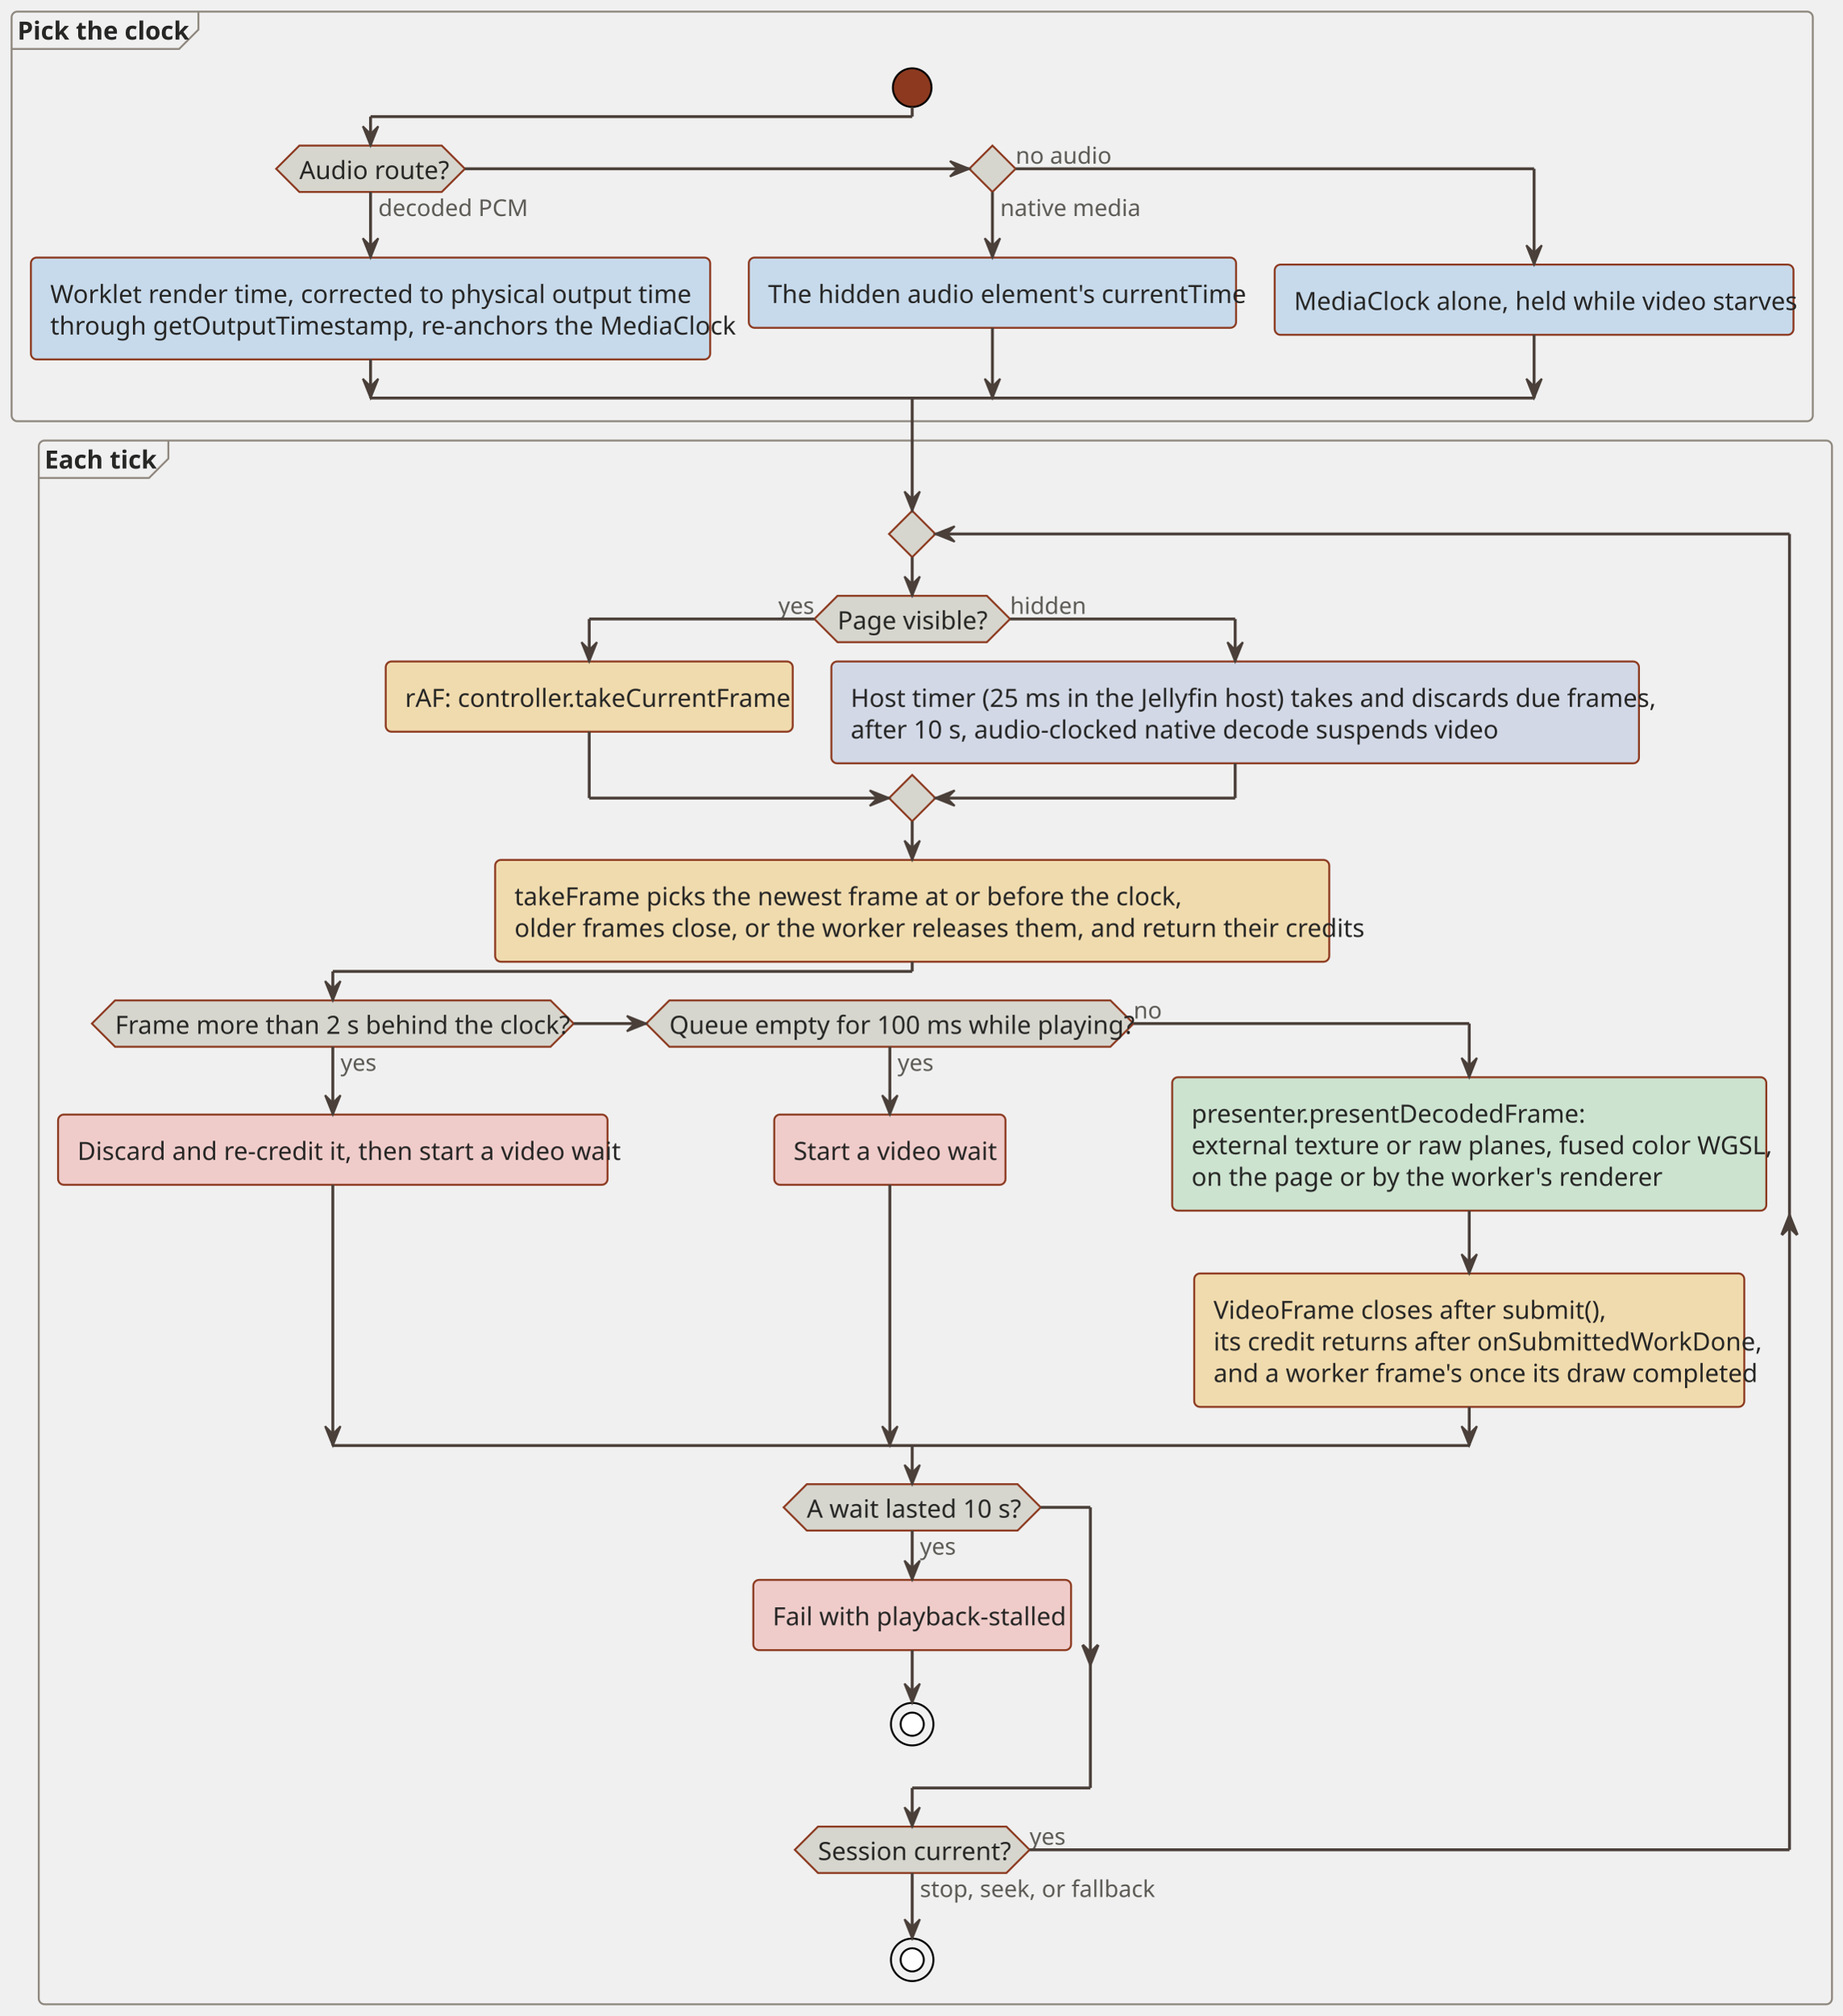
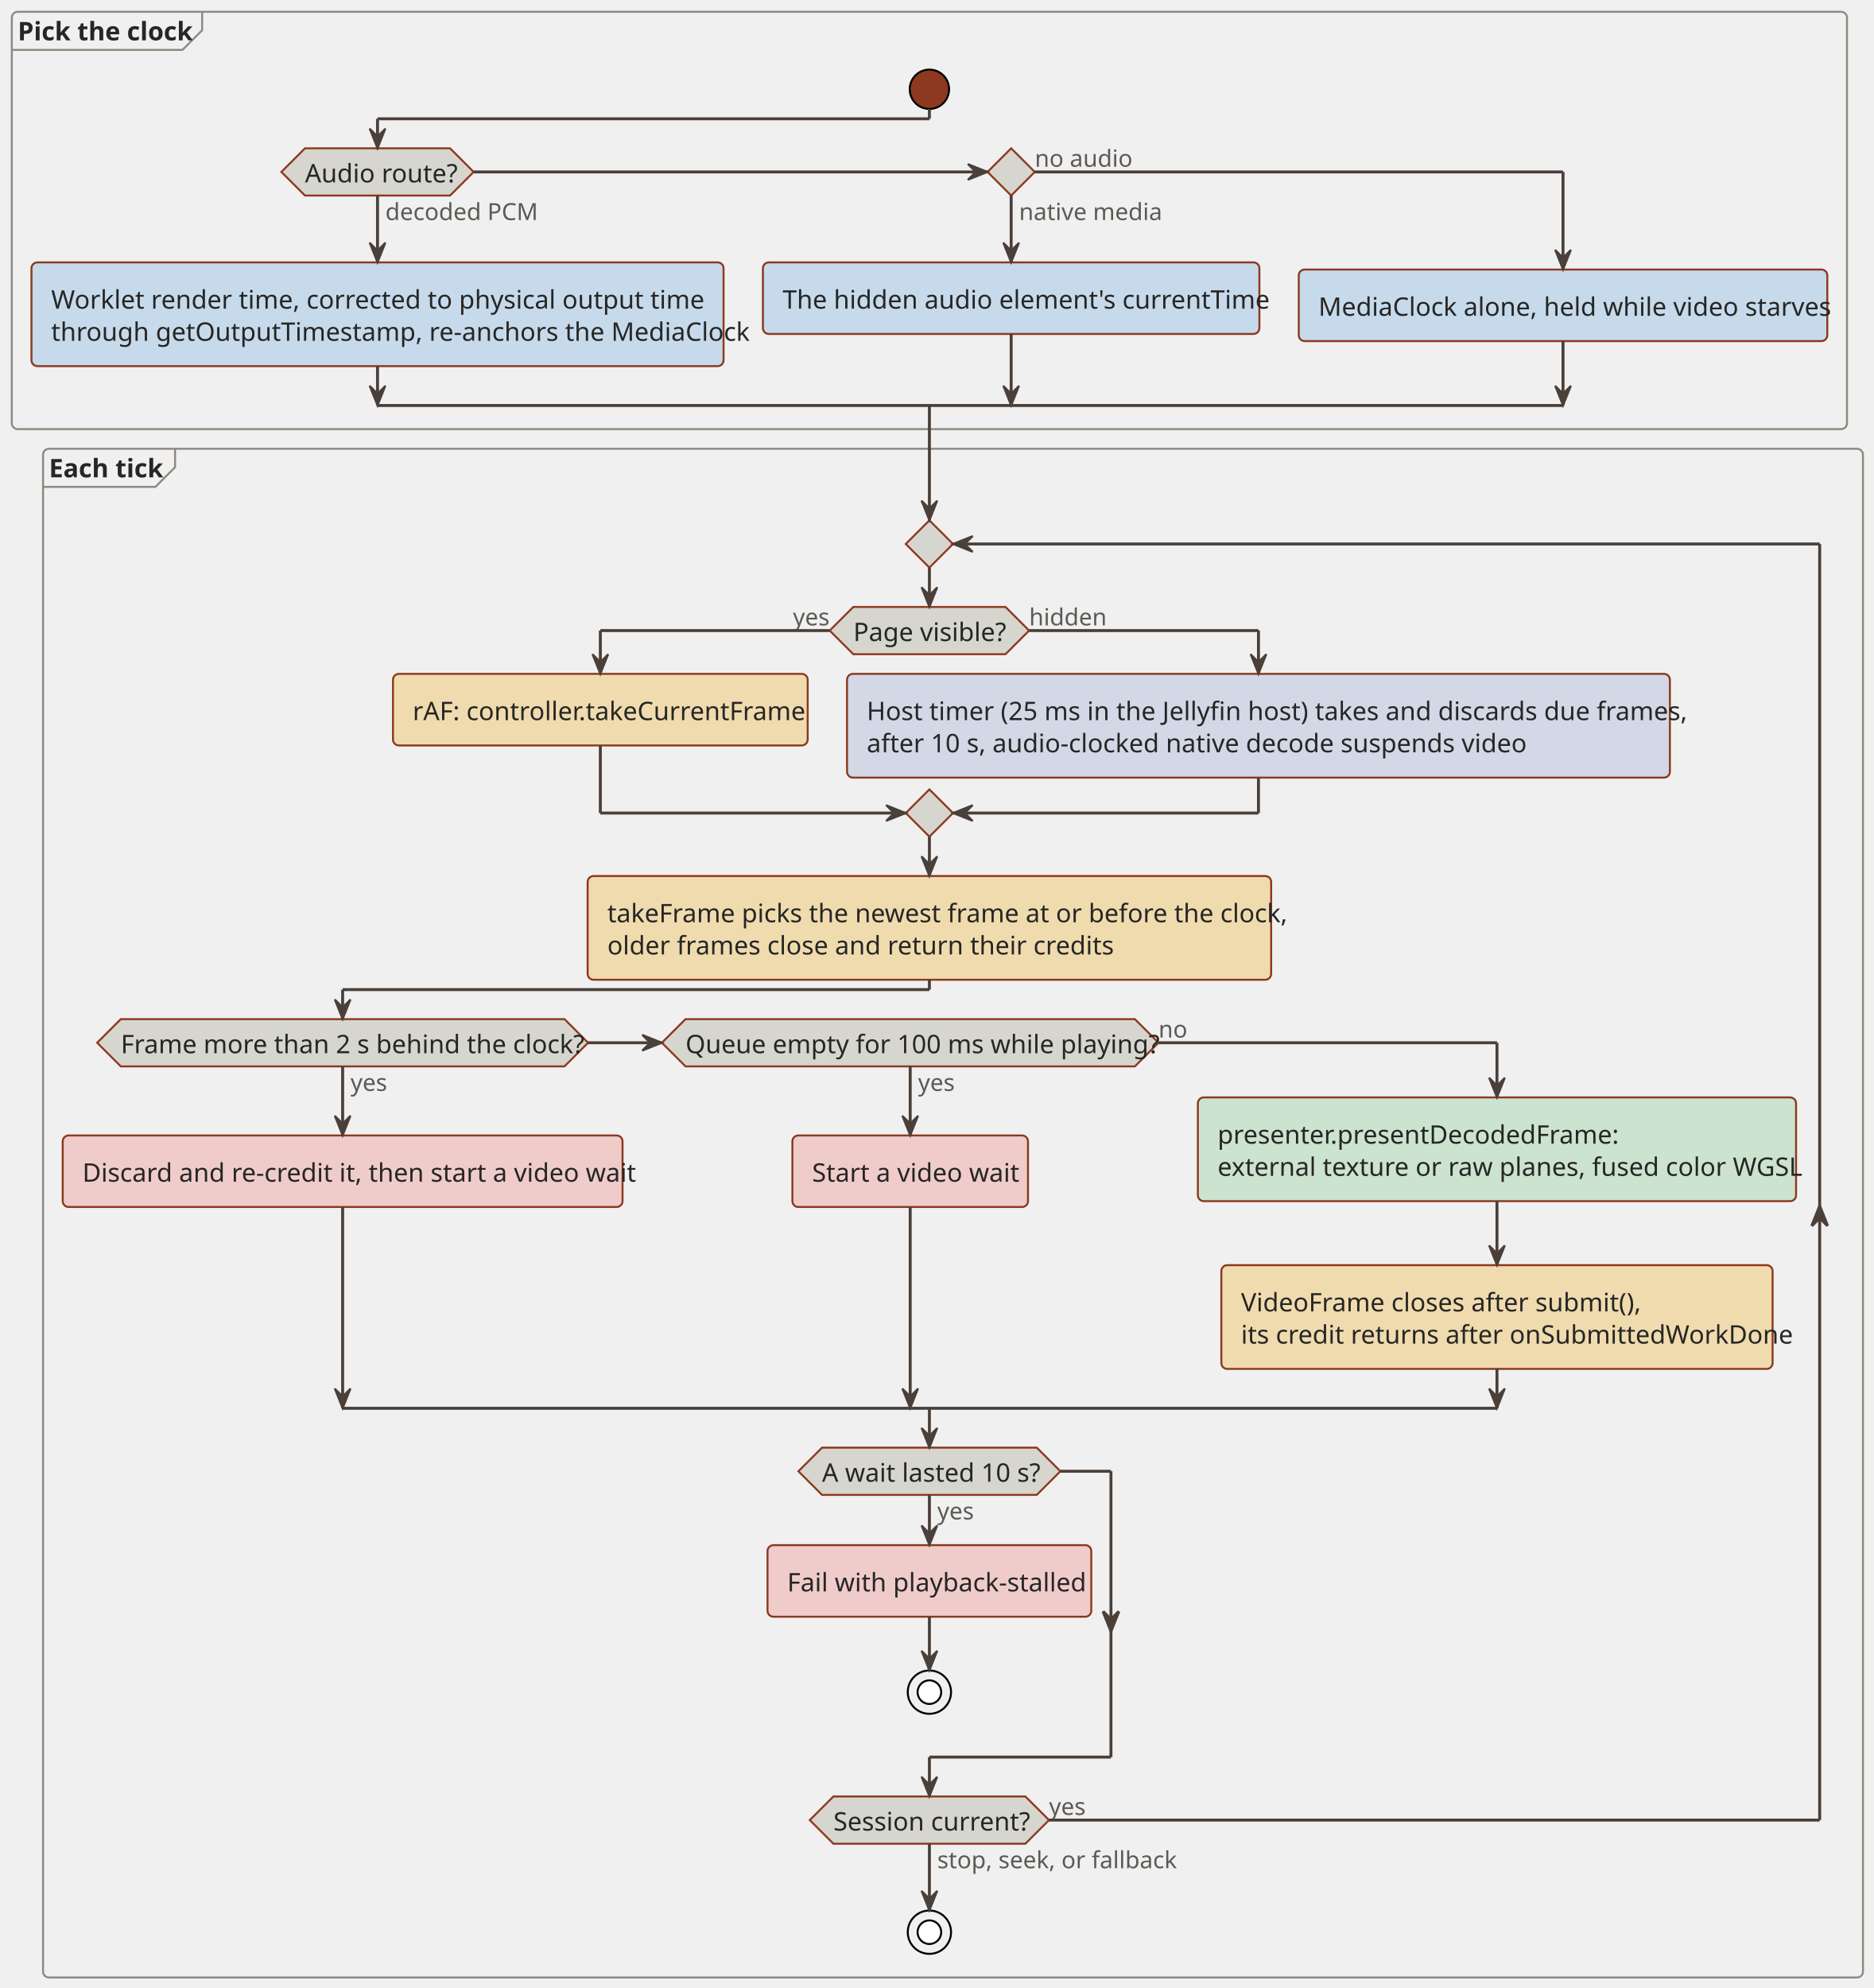
- <svg xmlns="http://www.w3.org/2000/svg" contentStyleType="text/css" data-diagram-type="ACTIVITY" height="1043px" preserveAspectRatio="none" style="width:954px;height:1043px;" version="1.1" viewBox="0 0 954 1043" width="954px" zoomAndPan="magnify">
+ <svg xmlns="http://www.w3.org/2000/svg" contentStyleType="text/css" data-diagram-type="ACTIVITY" height="1010px" preserveAspectRatio="none" style="width:952px;height:1010px;" version="1.1" viewBox="0 0 952 1010" width="952px" zoomAndPan="magnify">
  <defs />
  <g>
    <rect fill="none" height="212.012" rx="3" ry="3" style="stroke:#8F887F;stroke-width:1;" width="932.506" x="6" y="6" />
    <path d="M102.709,6 L102.709,15.352 L92.709,25.352 L6,25.352" fill="none" style="stroke:#8F887F;stroke-width:1;" />
    <text fill="#262625" font-family="sans-serif" font-size="13" font-weight="bold" lengthAdjust="spacing" textLength="86.709" x="9" y="20.495">Pick the clock</text>
    <ellipse cx="472.253" cy="45.352" fill="#8C391F" rx="10" ry="10" style="stroke:#000000;stroke-width:1;" />
    <polygon fill="#D6D6CE" points="154.969,75.352,228.69,75.352,240.69,87.352,228.69,99.352,154.969,99.352,142.969,87.352,154.969,75.352" style="stroke:#8C391F;stroke-width:1;" />
    <text fill="#5C5A55" font-family="sans-serif" font-size="12" lengthAdjust="spacing" textLength="76.043" x="195.829" y="111.809">decoded PCM</text>
    <text fill="#262625" font-family="sans-serif" font-size="13" lengthAdjust="spacing" textLength="73.722" x="154.969" y="92.671">Audio route?</text>
    <rect fill="#C7DAEB" height="52.703" rx="3" ry="3" style="stroke:#8C391F;stroke-width:1;" width="351.659" x="16" y="133.309" />
    <text fill="#262625" font-family="sans-serif" font-size="13" lengthAdjust="spacing" textLength="307.791" x="26" y="156.804">Worklet render time, corrected to physical output time</text>
    <text fill="#262625" font-family="sans-serif" font-size="13" lengthAdjust="spacing" textLength="331.659" x="26" y="173.155">through getOutputTimestamp, re-anchors the MediaClock</text>
    <polygon fill="#D6D6CE" points="513.795,75.352,513.795,75.352,525.795,87.352,513.795,99.352,513.795,99.352,501.795,87.352,513.795,75.352" style="stroke:#8C391F;stroke-width:1;" />
    <text fill="#5C5A55" font-family="sans-serif" font-size="12" lengthAdjust="spacing" textLength="68.039" x="517.795" y="111.809">native media</text>
    <text fill="#5C5A55" font-family="sans-serif" font-size="12" lengthAdjust="spacing" textLength="46.043" x="525.795" y="84.715">no audio</text>
    <rect fill="#C7DAEB" height="36.352" rx="3" ry="3" style="stroke:#8C391F;stroke-width:1;" width="252.273" x="387.659" y="133.309" />
    <text fill="#262625" font-family="sans-serif" font-size="13" lengthAdjust="spacing" textLength="232.273" x="397.659" y="156.804">The hidden audio element's currentTime</text>
    <rect fill="#C7DAEB" height="36.352" rx="3" ry="3" style="stroke:#8C391F;stroke-width:1;" width="268.574" x="659.932" y="136.938" />
    <text fill="#262625" font-family="sans-serif" font-size="13" lengthAdjust="spacing" textLength="248.574" x="669.932" y="160.433">MediaClock alone, held while video starves</text>
-     <rect fill="none" height="809.34" rx="3" ry="3" style="stroke:#8F887F;stroke-width:1;" width="928.368" x="20.069" y="228.012" />
-     <path d="M87.154,228.012 L87.154,237.363 L77.154,247.363 L20.069,247.363" fill="none" style="stroke:#8F887F;stroke-width:1;" />
-     <text fill="#262625" font-family="sans-serif" font-size="13" font-weight="bold" lengthAdjust="spacing" textLength="57.084" x="23.069" y="242.507">Each tick</text>
+     <rect fill="none" height="776.637" rx="3" ry="3" style="stroke:#8F887F;stroke-width:1;" width="924.756" x="21.875" y="228.012" />
+     <path d="M88.96,228.012 L88.96,237.363 L78.96,247.363 L21.875,247.363" fill="none" style="stroke:#8F887F;stroke-width:1;" />
+     <text fill="#262625" font-family="sans-serif" font-size="13" font-weight="bold" lengthAdjust="spacing" textLength="57.084" x="24.875" y="242.507">Each tick</text>
    <polygon fill="#D6D6CE" points="433.59,308.363,510.917,308.363,522.917,320.363,510.917,332.363,433.59,332.363,421.59,320.363,433.59,308.363" style="stroke:#8C391F;stroke-width:1;" />
    <text fill="#262625" font-family="sans-serif" font-size="13" lengthAdjust="spacing" textLength="77.327" x="433.59" y="325.683">Page visible?</text>
    <text fill="#5C5A55" font-family="sans-serif" font-size="12" lengthAdjust="spacing" textLength="18.674" x="402.916" y="317.727">yes</text>
    <text fill="#5C5A55" font-family="sans-serif" font-size="12" lengthAdjust="spacing" textLength="36.035" x="522.917" y="317.727">hidden</text>
    <rect fill="#F0DBAE" height="36.352" rx="3" ry="3" style="stroke:#8C391F;stroke-width:1;" width="210.722" x="199.685" y="342.363" />
    <text fill="#262625" font-family="sans-serif" font-size="13" lengthAdjust="spacing" textLength="190.722" x="209.685" y="365.858">rAF: controller.takeCurrentFrame</text>
    <rect fill="#D2D8E6" height="52.703" rx="3" ry="3" style="stroke:#8C391F;stroke-width:1;" width="418.106" x="430.407" y="342.363" />
    <text fill="#262625" font-family="sans-serif" font-size="13" lengthAdjust="spacing" textLength="398.106" x="440.407" y="365.858">Host timer (25 ms in the Jellyfin host) takes and discards due frames,</text>
    <text fill="#262625" font-family="sans-serif" font-size="13" lengthAdjust="spacing" textLength="320.15" x="440.407" y="382.21">after 10 s, audio-clocked native decode suspends video</text>
    <polygon fill="#D6D6CE" points="472.253,401.066,484.253,413.066,472.253,425.066,460.253,413.066,472.253,401.066" style="stroke:#8C391F;stroke-width:1;" />
-     <rect fill="#F0DBAE" height="52.703" rx="3" ry="3" style="stroke:#8C391F;stroke-width:1;" width="431.842" x="256.332" y="445.066" />
-     <text fill="#262625" font-family="sans-serif" font-size="13" lengthAdjust="spacing" textLength="327.31" x="266.332" y="468.562">takeFrame picks the newest frame at or before the clock,</text>
-     <text fill="#262625" font-family="sans-serif" font-size="13" lengthAdjust="spacing" textLength="411.842" x="266.332" y="484.913">older frames close, or the worker releases them, and return their credits</text>
-     <polygon fill="#D6D6CE" points="59.569,517.769,285.019,517.769,297.019,529.769,285.019,541.769,59.569,541.769,47.569,529.769,59.569,517.769" style="stroke:#8C391F;stroke-width:1;" />
-     <text fill="#5C5A55" font-family="sans-serif" font-size="12" lengthAdjust="spacing" textLength="18.674" x="176.294" y="554.227">yes</text>
-     <text fill="#262625" font-family="sans-serif" font-size="13" lengthAdjust="spacing" textLength="225.45" x="59.569" y="535.089">Frame more than 2 s behind the clock?</text>
-     <rect fill="#EFCCCA" height="36.352" rx="3" ry="3" style="stroke:#8C391F;stroke-width:1;" width="284.45" x="30.069" y="576.863" />
-     <text fill="#262625" font-family="sans-serif" font-size="13" lengthAdjust="spacing" textLength="264.45" x="40.069" y="600.358">Discard and re-credit it, then start a video wait</text>
-     <polygon fill="#D6D6CE" points="346.519,517.769,574.863,517.769,586.863,529.769,574.863,541.769,346.519,541.769,334.519,529.769,346.519,517.769" style="stroke:#8C391F;stroke-width:1;" />
-     <text fill="#5C5A55" font-family="sans-serif" font-size="12" lengthAdjust="spacing" textLength="18.674" x="464.691" y="554.227">yes</text>
-     <text fill="#262625" font-family="sans-serif" font-size="13" lengthAdjust="spacing" textLength="228.344" x="346.519" y="535.089">Queue empty for 100 ms while playing?</text>
-     <text fill="#5C5A55" font-family="sans-serif" font-size="12" lengthAdjust="spacing" textLength="13.348" x="586.863" y="527.133">no</text>
-     <rect fill="#EFCCCA" height="36.352" rx="3" ry="3" style="stroke:#8C391F;stroke-width:1;" width="119.715" x="400.833" y="576.863" />
-     <text fill="#262625" font-family="sans-serif" font-size="13" lengthAdjust="spacing" textLength="99.715" x="410.833" y="600.358">Start a video wait</text>
-     <rect fill="#CCE3CF" height="69.055" rx="3" ry="3" style="stroke:#8C391F;stroke-width:1;" width="307.574" x="606.863" y="557.543" />
-     <text fill="#262625" font-family="sans-serif" font-size="13" lengthAdjust="spacing" textLength="195.102" x="616.863" y="581.038">presenter.presentDecodedFrame:</text>
-     <text fill="#262625" font-family="sans-serif" font-size="13" lengthAdjust="spacing" textLength="287.574" x="616.863" y="597.39">external texture or raw planes, fused color WGSL,</text>
-     <text fill="#262625" font-family="sans-serif" font-size="13" lengthAdjust="spacing" textLength="227.221" x="616.863" y="613.741">on the page or by the worker's renderer</text>
-     <rect fill="#F0DBAE" height="69.055" rx="3" ry="3" style="stroke:#8C391F;stroke-width:1;" width="284.767" x="618.267" y="659.117" />
-     <text fill="#262625" font-family="sans-serif" font-size="13" lengthAdjust="spacing" textLength="195.064" x="628.267" y="682.612">VideoFrame closes after submit(),</text>
-     <text fill="#262625" font-family="sans-serif" font-size="13" lengthAdjust="spacing" textLength="263.72" x="628.267" y="698.964">its credit returns after onSubmittedWorkDone,</text>
-     <text fill="#262625" font-family="sans-serif" font-size="13" lengthAdjust="spacing" textLength="264.767" x="628.267" y="715.315">and a worker frame's once its draw completed</text>
-     <rect fill="#EFCCCA" height="36.352" rx="3" ry="3" style="stroke:#8C391F;stroke-width:1;" width="164.504" x="390.001" y="817.719" />
-     <text fill="#262625" font-family="sans-serif" font-size="13" lengthAdjust="spacing" textLength="144.504" x="400.001" y="841.214">Fail with playback-stalled</text>
-     <ellipse cx="472.253" cy="892.394" fill="none" rx="11" ry="11" style="stroke:#000000;stroke-width:1;" />
-     <ellipse cx="472.253" cy="892.394" fill="#FFFFFF" rx="6" ry="6" style="stroke:#000000;stroke-width:1;" />
-     <polygon fill="#D6D6CE" points="417.695,768.172,526.811,768.172,538.811,780.172,526.811,792.172,417.695,792.172,405.695,780.172,417.695,768.172" style="stroke:#8C391F;stroke-width:1;" />
-     <text fill="#5C5A55" font-family="sans-serif" font-size="12" lengthAdjust="spacing" textLength="18.674" x="476.253" y="804.629">yes</text>
-     <text fill="#262625" font-family="sans-serif" font-size="13" lengthAdjust="spacing" textLength="109.116" x="417.695" y="785.491">A wait lasted 10 s?</text>
+     <rect fill="#F0DBAE" height="52.703" rx="3" ry="3" style="stroke:#8C391F;stroke-width:1;" width="347.31" x="298.598" y="445.066" />
+     <text fill="#262625" font-family="sans-serif" font-size="13" lengthAdjust="spacing" textLength="327.31" x="308.598" y="468.562">takeFrame picks the newest frame at or before the clock,</text>
+     <text fill="#262625" font-family="sans-serif" font-size="13" lengthAdjust="spacing" textLength="239.884" x="308.598" y="484.913">older frames close and return their credits</text>
+     <polygon fill="#D6D6CE" points="61.375,517.769,286.825,517.769,298.825,529.769,286.825,541.769,61.375,541.769,49.375,529.769,61.375,517.769" style="stroke:#8C391F;stroke-width:1;" />
+     <text fill="#5C5A55" font-family="sans-serif" font-size="12" lengthAdjust="spacing" textLength="18.674" x="178.1" y="554.227">yes</text>
+     <text fill="#262625" font-family="sans-serif" font-size="13" lengthAdjust="spacing" textLength="225.45" x="61.375" y="535.089">Frame more than 2 s behind the clock?</text>
+     <rect fill="#EFCCCA" height="36.352" rx="3" ry="3" style="stroke:#8C391F;stroke-width:1;" width="284.45" x="31.875" y="576.863" />
+     <text fill="#262625" font-family="sans-serif" font-size="13" lengthAdjust="spacing" textLength="264.45" x="41.875" y="600.358">Discard and re-credit it, then start a video wait</text>
+     <polygon fill="#D6D6CE" points="348.325,517.769,576.669,517.769,588.669,529.769,576.669,541.769,348.325,541.769,336.325,529.769,348.325,517.769" style="stroke:#8C391F;stroke-width:1;" />
+     <text fill="#5C5A55" font-family="sans-serif" font-size="12" lengthAdjust="spacing" textLength="18.674" x="466.497" y="554.227">yes</text>
+     <text fill="#262625" font-family="sans-serif" font-size="13" lengthAdjust="spacing" textLength="228.344" x="348.325" y="535.089">Queue empty for 100 ms while playing?</text>
+     <text fill="#5C5A55" font-family="sans-serif" font-size="12" lengthAdjust="spacing" textLength="13.348" x="588.669" y="527.133">no</text>
+     <rect fill="#EFCCCA" height="36.352" rx="3" ry="3" style="stroke:#8C391F;stroke-width:1;" width="119.715" x="402.639" y="576.863" />
+     <text fill="#262625" font-family="sans-serif" font-size="13" lengthAdjust="spacing" textLength="99.715" x="412.639" y="600.358">Start a video wait</text>
+     <rect fill="#CCE3CF" height="52.703" rx="3" ry="3" style="stroke:#8C391F;stroke-width:1;" width="303.962" x="608.669" y="557.543" />
+     <text fill="#262625" font-family="sans-serif" font-size="13" lengthAdjust="spacing" textLength="195.102" x="618.669" y="581.038">presenter.presentDecodedFrame:</text>
+     <text fill="#262625" font-family="sans-serif" font-size="13" lengthAdjust="spacing" textLength="283.962" x="618.669" y="597.39">external texture or raw planes, fused color WGSL</text>
+     <rect fill="#F0DBAE" height="52.703" rx="3" ry="3" style="stroke:#8C391F;stroke-width:1;" width="280.108" x="620.596" y="642.766" />
+     <text fill="#262625" font-family="sans-serif" font-size="13" lengthAdjust="spacing" textLength="195.064" x="630.596" y="666.261">VideoFrame closes after submit(),</text>
+     <text fill="#262625" font-family="sans-serif" font-size="13" lengthAdjust="spacing" textLength="260.108" x="630.596" y="682.612">its credit returns after onSubmittedWorkDone</text>
+     <rect fill="#EFCCCA" height="36.352" rx="3" ry="3" style="stroke:#8C391F;stroke-width:1;" width="164.504" x="390.001" y="785.016" />
+     <text fill="#262625" font-family="sans-serif" font-size="13" lengthAdjust="spacing" textLength="144.504" x="400.001" y="808.511">Fail with playback-stalled</text>
+     <ellipse cx="472.253" cy="859.691" fill="none" rx="11" ry="11" style="stroke:#000000;stroke-width:1;" />
+     <ellipse cx="472.253" cy="859.691" fill="#FFFFFF" rx="6" ry="6" style="stroke:#000000;stroke-width:1;" />
+     <polygon fill="#D6D6CE" points="417.695,735.469,526.811,735.469,538.811,747.469,526.811,759.469,417.695,759.469,405.695,747.469,417.695,735.469" style="stroke:#8C391F;stroke-width:1;" />
+     <text fill="#5C5A55" font-family="sans-serif" font-size="12" lengthAdjust="spacing" textLength="18.674" x="476.253" y="771.926">yes</text>
+     <text fill="#262625" font-family="sans-serif" font-size="13" lengthAdjust="spacing" textLength="109.116" x="417.695" y="752.788">A wait lasted 10 s?</text>
    <polygon fill="#D6D6CE" points="472.253,264.363,484.253,276.363,472.253,288.363,460.253,276.363,472.253,264.363" style="stroke:#8C391F;stroke-width:1;" />
-     <polygon fill="#D6D6CE" points="423.478,945.394,521.029,945.394,533.029,957.394,521.029,969.394,423.478,969.394,411.478,957.394,423.478,945.394" style="stroke:#8C391F;stroke-width:1;" />
-     <text fill="#5C5A55" font-family="sans-serif" font-size="12" lengthAdjust="spacing" textLength="116.057" x="476.253" y="981.852">stop, seek, or fallback</text>
-     <text fill="#262625" font-family="sans-serif" font-size="13" lengthAdjust="spacing" textLength="97.551" x="423.478" y="962.714">Session current?</text>
-     <text fill="#5C5A55" font-family="sans-serif" font-size="12" lengthAdjust="spacing" textLength="18.674" x="533.029" y="954.758">yes</text>
-     <ellipse cx="472.253" cy="1014.352" fill="none" rx="11" ry="11" style="stroke:#000000;stroke-width:1;" />
-     <ellipse cx="472.253" cy="1014.352" fill="#FFFFFF" rx="6" ry="6" style="stroke:#000000;stroke-width:1;" />
+     <polygon fill="#D6D6CE" points="423.478,912.691,521.029,912.691,533.029,924.691,521.029,936.691,423.478,936.691,411.478,924.691,423.478,912.691" style="stroke:#8C391F;stroke-width:1;" />
+     <text fill="#5C5A55" font-family="sans-serif" font-size="12" lengthAdjust="spacing" textLength="116.057" x="476.253" y="949.148">stop, seek, or fallback</text>
+     <text fill="#262625" font-family="sans-serif" font-size="13" lengthAdjust="spacing" textLength="97.551" x="423.478" y="930.011">Session current?</text>
+     <text fill="#5C5A55" font-family="sans-serif" font-size="12" lengthAdjust="spacing" textLength="18.674" x="533.029" y="922.055">yes</text>
+     <ellipse cx="472.253" cy="981.648" fill="none" rx="11" ry="11" style="stroke:#000000;stroke-width:1;" />
+     <ellipse cx="472.253" cy="981.648" fill="#FFFFFF" rx="6" ry="6" style="stroke:#000000;stroke-width:1;" />
    <line style="stroke:#4A3F39;stroke-width:1.5;" x1="191.829" x2="191.829" y1="99.352" y2="133.309" />
    <polygon fill="#4A3F39" points="187.829,123.309,191.829,133.309,195.829,123.309,191.829,127.309" style="stroke:#4A3F39;stroke-width:1;" />
    <line style="stroke:#4A3F39;stroke-width:1.5;" x1="191.829" x2="191.829" y1="186.012" y2="206.012" />
    <polygon fill="#4A3F39" points="187.829,196.012,191.829,206.012,195.829,196.012,191.829,200.012" style="stroke:#4A3F39;stroke-width:1;" />
    <line style="stroke:#4A3F39;stroke-width:1.5;" x1="513.795" x2="513.795" y1="99.352" y2="133.309" />
    <polygon fill="#4A3F39" points="509.795,123.309,513.795,133.309,517.795,123.309,513.795,127.309" style="stroke:#4A3F39;stroke-width:1;" />
    <line style="stroke:#4A3F39;stroke-width:1.5;" x1="513.795" x2="513.795" y1="169.66" y2="206.012" />
    <polygon fill="#4A3F39" points="509.795,196.012,513.795,206.012,517.795,196.012,513.795,200.012" style="stroke:#4A3F39;stroke-width:1;" />
    <line style="stroke:#4A3F39;stroke-width:1.5;" x1="240.69" x2="501.795" y1="87.352" y2="87.352" />
    <polygon fill="#4A3F39" points="491.795,83.352,501.795,87.352,491.795,91.352,495.795,87.352" style="stroke:#4A3F39;stroke-width:1;" />
    <line style="stroke:#4A3F39;stroke-width:1.5;" x1="472.253" x2="472.253" y1="55.352" y2="60.352" />
    <line style="stroke:#4A3F39;stroke-width:1.5;" x1="472.253" x2="191.829" y1="60.352" y2="60.352" />
    <line style="stroke:#4A3F39;stroke-width:1.5;" x1="191.829" x2="191.829" y1="60.352" y2="75.352" />
    <polygon fill="#4A3F39" points="187.829,65.352,191.829,75.352,195.829,65.352,191.829,69.352" style="stroke:#4A3F39;stroke-width:1;" />
    <line style="stroke:#4A3F39;stroke-width:1.5;" x1="525.795" x2="794.219" y1="87.352" y2="87.352" />
    <line style="stroke:#4A3F39;stroke-width:1.5;" x1="794.219" x2="794.219" y1="87.352" y2="136.938" />
    <polygon fill="#4A3F39" points="790.219,126.938,794.219,136.938,798.219,126.938,794.219,130.938" style="stroke:#4A3F39;stroke-width:1;" />
    <line style="stroke:#4A3F39;stroke-width:1.5;" x1="794.219" x2="794.219" y1="173.289" y2="206.012" />
    <polygon fill="#4A3F39" points="790.219,196.012,794.219,206.012,798.219,196.012,794.219,200.012" style="stroke:#4A3F39;stroke-width:1;" />
    <line style="stroke:#4A3F39;stroke-width:1.5;" x1="191.829" x2="794.219" y1="206.012" y2="206.012" />
    <line style="stroke:#4A3F39;stroke-width:1.5;" x1="421.59" x2="305.046" y1="320.363" y2="320.363" />
    <line style="stroke:#4A3F39;stroke-width:1.5;" x1="305.046" x2="305.046" y1="320.363" y2="342.363" />
    <polygon fill="#4A3F39" points="301.046,332.363,305.046,342.363,309.046,332.363,305.046,336.363" style="stroke:#4A3F39;stroke-width:1;" />
    <line style="stroke:#4A3F39;stroke-width:1.5;" x1="522.917" x2="639.46" y1="320.363" y2="320.363" />
    <line style="stroke:#4A3F39;stroke-width:1.5;" x1="639.46" x2="639.46" y1="320.363" y2="342.363" />
    <polygon fill="#4A3F39" points="635.46,332.363,639.46,342.363,643.46,332.363,639.46,336.363" style="stroke:#4A3F39;stroke-width:1;" />
    <line style="stroke:#4A3F39;stroke-width:1.5;" x1="305.046" x2="305.046" y1="378.715" y2="413.066" />
    <line style="stroke:#4A3F39;stroke-width:1.5;" x1="305.046" x2="460.253" y1="413.066" y2="413.066" />
    <polygon fill="#4A3F39" points="450.253,409.066,460.253,413.066,450.253,417.066,454.253,413.066" style="stroke:#4A3F39;stroke-width:1;" />
    <line style="stroke:#4A3F39;stroke-width:1.5;" x1="639.46" x2="639.46" y1="395.066" y2="413.066" />
    <line style="stroke:#4A3F39;stroke-width:1.5;" x1="639.46" x2="484.253" y1="413.066" y2="413.066" />
    <polygon fill="#4A3F39" points="494.253,409.066,484.253,413.066,494.253,417.066,490.253,413.066" style="stroke:#4A3F39;stroke-width:1;" />
    <line style="stroke:#4A3F39;stroke-width:1.5;" x1="472.253" x2="472.253" y1="425.066" y2="445.066" />
    <polygon fill="#4A3F39" points="468.253,435.066,472.253,445.066,476.253,435.066,472.253,439.066" style="stroke:#4A3F39;stroke-width:1;" />
-     <line style="stroke:#4A3F39;stroke-width:1.5;" x1="760.65" x2="760.65" y1="626.598" y2="659.117" />
-     <polygon fill="#4A3F39" points="756.65,649.117,760.65,659.117,764.65,649.117,760.65,653.117" style="stroke:#4A3F39;stroke-width:1;" />
-     <line style="stroke:#4A3F39;stroke-width:1.5;" x1="172.294" x2="172.294" y1="541.769" y2="576.863" />
-     <polygon fill="#4A3F39" points="168.294,566.863,172.294,576.863,176.294,566.863,172.294,570.863" style="stroke:#4A3F39;stroke-width:1;" />
-     <line style="stroke:#4A3F39;stroke-width:1.5;" x1="172.294" x2="172.294" y1="613.215" y2="748.172" />
-     <polygon fill="#4A3F39" points="168.294,738.172,172.294,748.172,176.294,738.172,172.294,742.172" style="stroke:#4A3F39;stroke-width:1;" />
-     <line style="stroke:#4A3F39;stroke-width:1.5;" x1="460.691" x2="460.691" y1="541.769" y2="576.863" />
-     <polygon fill="#4A3F39" points="456.691,566.863,460.691,576.863,464.691,566.863,460.691,570.863" style="stroke:#4A3F39;stroke-width:1;" />
-     <line style="stroke:#4A3F39;stroke-width:1.5;" x1="460.691" x2="460.691" y1="613.215" y2="748.172" />
-     <polygon fill="#4A3F39" points="456.691,738.172,460.691,748.172,464.691,738.172,460.691,742.172" style="stroke:#4A3F39;stroke-width:1;" />
-     <line style="stroke:#4A3F39;stroke-width:1.5;" x1="297.019" x2="334.519" y1="529.769" y2="529.769" />
-     <polygon fill="#4A3F39" points="324.519,525.769,334.519,529.769,324.519,533.769,328.519,529.769" style="stroke:#4A3F39;stroke-width:1;" />
+     <line style="stroke:#4A3F39;stroke-width:1.5;" x1="760.65" x2="760.65" y1="610.246" y2="642.766" />
+     <polygon fill="#4A3F39" points="756.65,632.766,760.65,642.766,764.65,632.766,760.65,636.766" style="stroke:#4A3F39;stroke-width:1;" />
+     <line style="stroke:#4A3F39;stroke-width:1.5;" x1="174.1" x2="174.1" y1="541.769" y2="576.863" />
+     <polygon fill="#4A3F39" points="170.1,566.863,174.1,576.863,178.1,566.863,174.1,570.863" style="stroke:#4A3F39;stroke-width:1;" />
+     <line style="stroke:#4A3F39;stroke-width:1.5;" x1="174.1" x2="174.1" y1="613.215" y2="715.469" />
+     <polygon fill="#4A3F39" points="170.1,705.469,174.1,715.469,178.1,705.469,174.1,709.469" style="stroke:#4A3F39;stroke-width:1;" />
+     <line style="stroke:#4A3F39;stroke-width:1.5;" x1="462.497" x2="462.497" y1="541.769" y2="576.863" />
+     <polygon fill="#4A3F39" points="458.497,566.863,462.497,576.863,466.497,566.863,462.497,570.863" style="stroke:#4A3F39;stroke-width:1;" />
+     <line style="stroke:#4A3F39;stroke-width:1.5;" x1="462.497" x2="462.497" y1="613.215" y2="715.469" />
+     <polygon fill="#4A3F39" points="458.497,705.469,462.497,715.469,466.497,705.469,462.497,709.469" style="stroke:#4A3F39;stroke-width:1;" />
+     <line style="stroke:#4A3F39;stroke-width:1.5;" x1="298.825" x2="336.325" y1="529.769" y2="529.769" />
+     <polygon fill="#4A3F39" points="326.325,525.769,336.325,529.769,326.325,533.769,330.325,529.769" style="stroke:#4A3F39;stroke-width:1;" />
    <line style="stroke:#4A3F39;stroke-width:1.5;" x1="472.253" x2="472.253" y1="497.769" y2="502.769" />
-     <line style="stroke:#4A3F39;stroke-width:1.5;" x1="472.253" x2="172.294" y1="502.769" y2="502.769" />
-     <line style="stroke:#4A3F39;stroke-width:1.5;" x1="172.294" x2="172.294" y1="502.769" y2="517.769" />
-     <polygon fill="#4A3F39" points="168.294,507.769,172.294,517.769,176.294,507.769,172.294,511.769" style="stroke:#4A3F39;stroke-width:1;" />
-     <line style="stroke:#4A3F39;stroke-width:1.5;" x1="586.863" x2="760.65" y1="529.769" y2="529.769" />
+     <line style="stroke:#4A3F39;stroke-width:1.5;" x1="472.253" x2="174.1" y1="502.769" y2="502.769" />
+     <line style="stroke:#4A3F39;stroke-width:1.5;" x1="174.1" x2="174.1" y1="502.769" y2="517.769" />
+     <polygon fill="#4A3F39" points="170.1,507.769,174.1,517.769,178.1,507.769,174.1,511.769" style="stroke:#4A3F39;stroke-width:1;" />
+     <line style="stroke:#4A3F39;stroke-width:1.5;" x1="588.669" x2="760.65" y1="529.769" y2="529.769" />
    <line style="stroke:#4A3F39;stroke-width:1.5;" x1="760.65" x2="760.65" y1="529.769" y2="557.543" />
    <polygon fill="#4A3F39" points="756.65,547.543,760.65,557.543,764.65,547.543,760.65,551.543" style="stroke:#4A3F39;stroke-width:1;" />
-     <line style="stroke:#4A3F39;stroke-width:1.5;" x1="760.65" x2="760.65" y1="728.172" y2="748.172" />
-     <polygon fill="#4A3F39" points="756.65,738.172,760.65,748.172,764.65,738.172,760.65,742.172" style="stroke:#4A3F39;stroke-width:1;" />
-     <line style="stroke:#4A3F39;stroke-width:1.5;" x1="172.294" x2="760.65" y1="748.172" y2="748.172" />
-     <line style="stroke:#4A3F39;stroke-width:1.5;" x1="472.253" x2="472.253" y1="854.07" y2="881.394" />
-     <polygon fill="#4A3F39" points="468.253,871.394,472.253,881.394,476.253,871.394,472.253,875.394" style="stroke:#4A3F39;stroke-width:1;" />
-     <line style="stroke:#4A3F39;stroke-width:1.5;" x1="472.253" x2="472.253" y1="792.172" y2="817.719" />
-     <polygon fill="#4A3F39" points="468.253,807.719,472.253,817.719,476.253,807.719,472.253,811.719" style="stroke:#4A3F39;stroke-width:1;" />
-     <line style="stroke:#4A3F39;stroke-width:1.5;" x1="538.811" x2="564.505" y1="780.172" y2="780.172" />
-     <polygon fill="#4A3F39" points="560.505,851.394,564.505,861.394,568.505,851.394,564.505,855.394" style="stroke:#4A3F39;stroke-width:1.5;" />
-     <line style="stroke:#4A3F39;stroke-width:1.5;" x1="564.505" x2="564.505" y1="780.172" y2="925.394" />
-     <line style="stroke:#4A3F39;stroke-width:1.5;" x1="564.505" x2="472.253" y1="925.394" y2="925.394" />
-     <line style="stroke:#4A3F39;stroke-width:1.5;" x1="472.253" x2="472.253" y1="925.394" y2="945.394" />
-     <polygon fill="#4A3F39" points="468.253,935.394,472.253,945.394,476.253,935.394,472.253,939.394" style="stroke:#4A3F39;stroke-width:1;" />
-     <line style="stroke:#4A3F39;stroke-width:1.5;" x1="472.253" x2="472.253" y1="748.172" y2="768.172" />
-     <polygon fill="#4A3F39" points="468.253,758.172,472.253,768.172,476.253,758.172,472.253,762.172" style="stroke:#4A3F39;stroke-width:1;" />
+     <line style="stroke:#4A3F39;stroke-width:1.5;" x1="760.65" x2="760.65" y1="695.469" y2="715.469" />
+     <polygon fill="#4A3F39" points="756.65,705.469,760.65,715.469,764.65,705.469,760.65,709.469" style="stroke:#4A3F39;stroke-width:1;" />
+     <line style="stroke:#4A3F39;stroke-width:1.5;" x1="174.1" x2="760.65" y1="715.469" y2="715.469" />
+     <line style="stroke:#4A3F39;stroke-width:1.5;" x1="472.253" x2="472.253" y1="821.367" y2="848.691" />
+     <polygon fill="#4A3F39" points="468.253,838.691,472.253,848.691,476.253,838.691,472.253,842.691" style="stroke:#4A3F39;stroke-width:1;" />
+     <line style="stroke:#4A3F39;stroke-width:1.5;" x1="472.253" x2="472.253" y1="759.469" y2="785.016" />
+     <polygon fill="#4A3F39" points="468.253,775.016,472.253,785.016,476.253,775.016,472.253,779.016" style="stroke:#4A3F39;stroke-width:1;" />
+     <line style="stroke:#4A3F39;stroke-width:1.5;" x1="538.811" x2="564.505" y1="747.469" y2="747.469" />
+     <polygon fill="#4A3F39" points="560.505,818.691,564.505,828.691,568.505,818.691,564.505,822.691" style="stroke:#4A3F39;stroke-width:1.5;" />
+     <line style="stroke:#4A3F39;stroke-width:1.5;" x1="564.505" x2="564.505" y1="747.469" y2="892.691" />
+     <line style="stroke:#4A3F39;stroke-width:1.5;" x1="564.505" x2="472.253" y1="892.691" y2="892.691" />
+     <line style="stroke:#4A3F39;stroke-width:1.5;" x1="472.253" x2="472.253" y1="892.691" y2="912.691" />
+     <polygon fill="#4A3F39" points="468.253,902.691,472.253,912.691,476.253,902.691,472.253,906.691" style="stroke:#4A3F39;stroke-width:1;" />
+     <line style="stroke:#4A3F39;stroke-width:1.5;" x1="472.253" x2="472.253" y1="715.469" y2="735.469" />
+     <polygon fill="#4A3F39" points="468.253,725.469,472.253,735.469,476.253,725.469,472.253,729.469" style="stroke:#4A3F39;stroke-width:1;" />
    <line style="stroke:#4A3F39;stroke-width:1.5;" x1="472.253" x2="472.253" y1="288.363" y2="308.363" />
    <polygon fill="#4A3F39" points="468.253,298.363,472.253,308.363,476.253,298.363,472.253,302.363" style="stroke:#4A3F39;stroke-width:1;" />
-     <line style="stroke:#4A3F39;stroke-width:1.5;" x1="533.029" x2="926.437" y1="957.394" y2="957.394" />
-     <polygon fill="#4A3F39" points="922.437,639.117,926.437,629.117,930.437,639.117,926.437,635.117" style="stroke:#4A3F39;stroke-width:1.5;" />
-     <line style="stroke:#4A3F39;stroke-width:1.5;" x1="926.437" x2="926.437" y1="276.363" y2="957.394" />
-     <line style="stroke:#4A3F39;stroke-width:1.5;" x1="926.437" x2="484.253" y1="276.363" y2="276.363" />
+     <line style="stroke:#4A3F39;stroke-width:1.5;" x1="533.029" x2="924.631" y1="924.691" y2="924.691" />
+     <polygon fill="#4A3F39" points="920.631,622.766,924.631,612.766,928.631,622.766,924.631,618.766" style="stroke:#4A3F39;stroke-width:1.5;" />
+     <line style="stroke:#4A3F39;stroke-width:1.5;" x1="924.631" x2="924.631" y1="276.363" y2="924.691" />
+     <line style="stroke:#4A3F39;stroke-width:1.5;" x1="924.631" x2="484.253" y1="276.363" y2="276.363" />
    <polygon fill="#4A3F39" points="494.253,272.363,484.253,276.363,494.253,280.363,490.253,276.363" style="stroke:#4A3F39;stroke-width:1;" />
-     <line style="stroke:#4A3F39;stroke-width:1.5;" x1="472.253" x2="472.253" y1="969.394" y2="1003.352" />
-     <polygon fill="#4A3F39" points="468.253,993.352,472.253,1003.352,476.253,993.352,472.253,997.352" style="stroke:#4A3F39;stroke-width:1;" />
+     <line style="stroke:#4A3F39;stroke-width:1.5;" x1="472.253" x2="472.253" y1="936.691" y2="970.648" />
+     <polygon fill="#4A3F39" points="468.253,960.648,472.253,970.648,476.253,960.648,472.253,964.648" style="stroke:#4A3F39;stroke-width:1;" />
    <line style="stroke:#4A3F39;stroke-width:1.5;" x1="472.253" x2="472.253" y1="206.012" y2="264.363" />
    <polygon fill="#4A3F39" points="468.253,254.363,472.253,264.363,476.253,254.363,472.253,258.363" style="stroke:#4A3F39;stroke-width:1;" />
  </g>
</svg>
